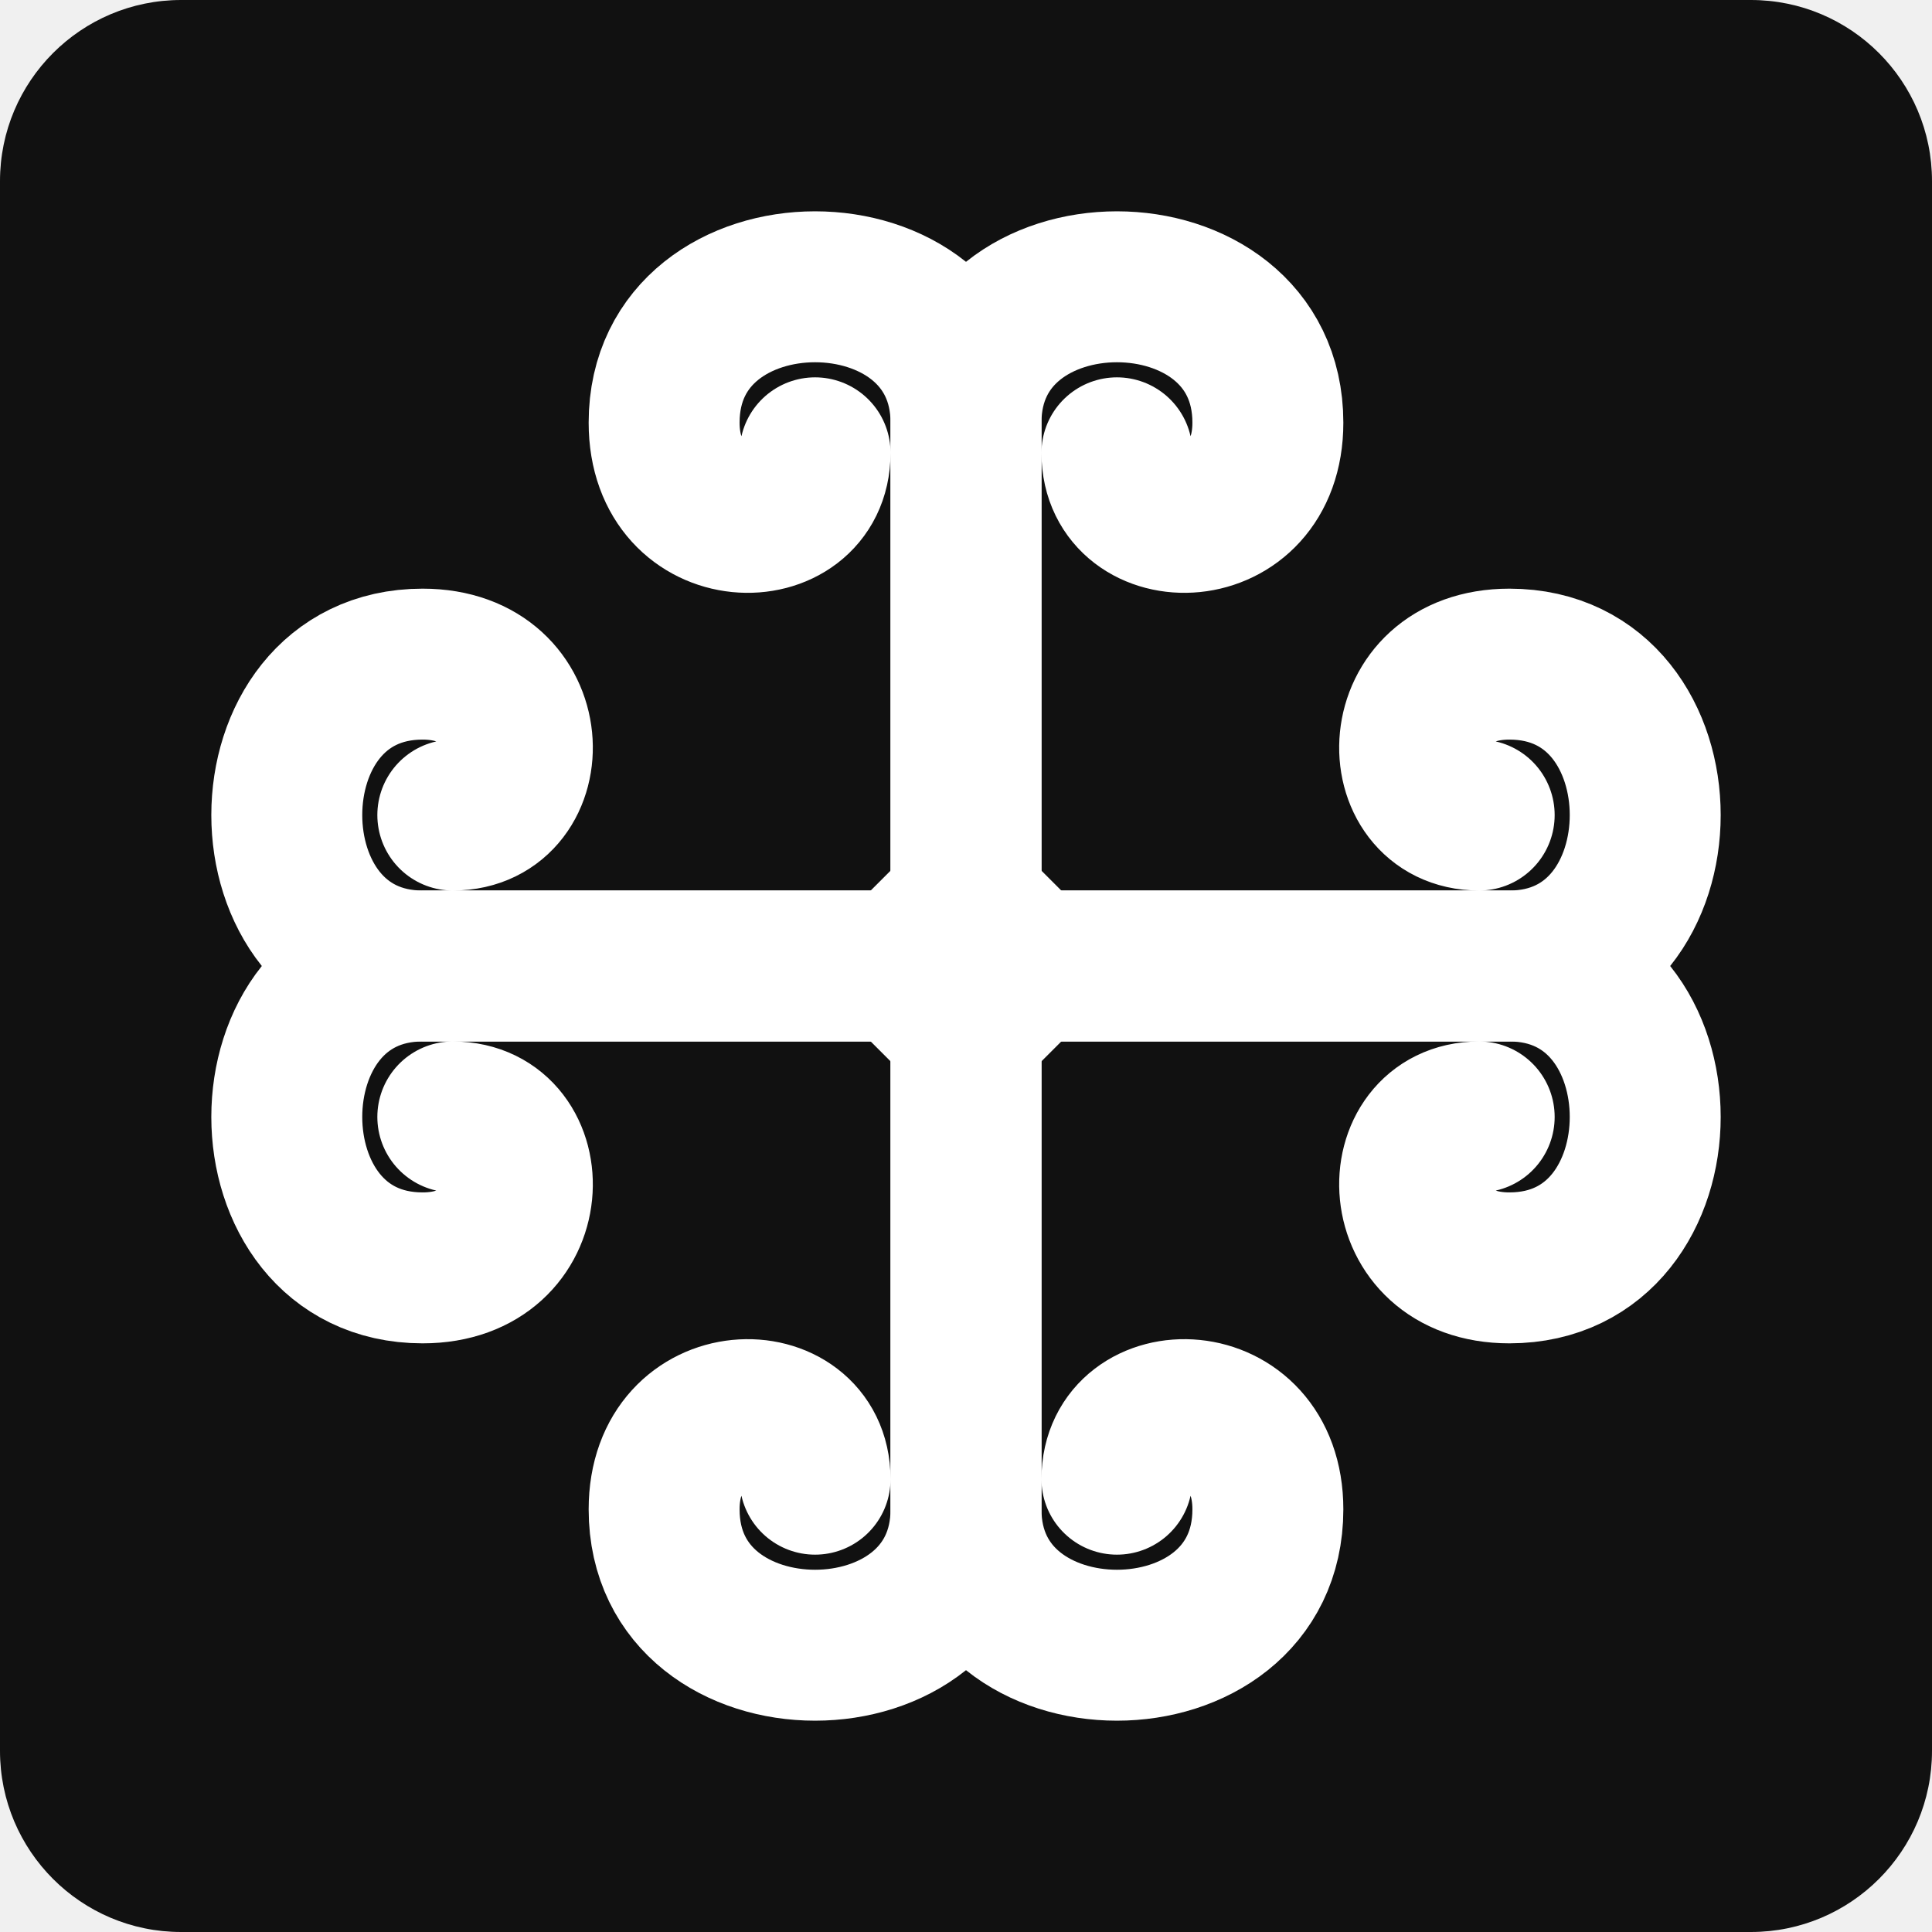
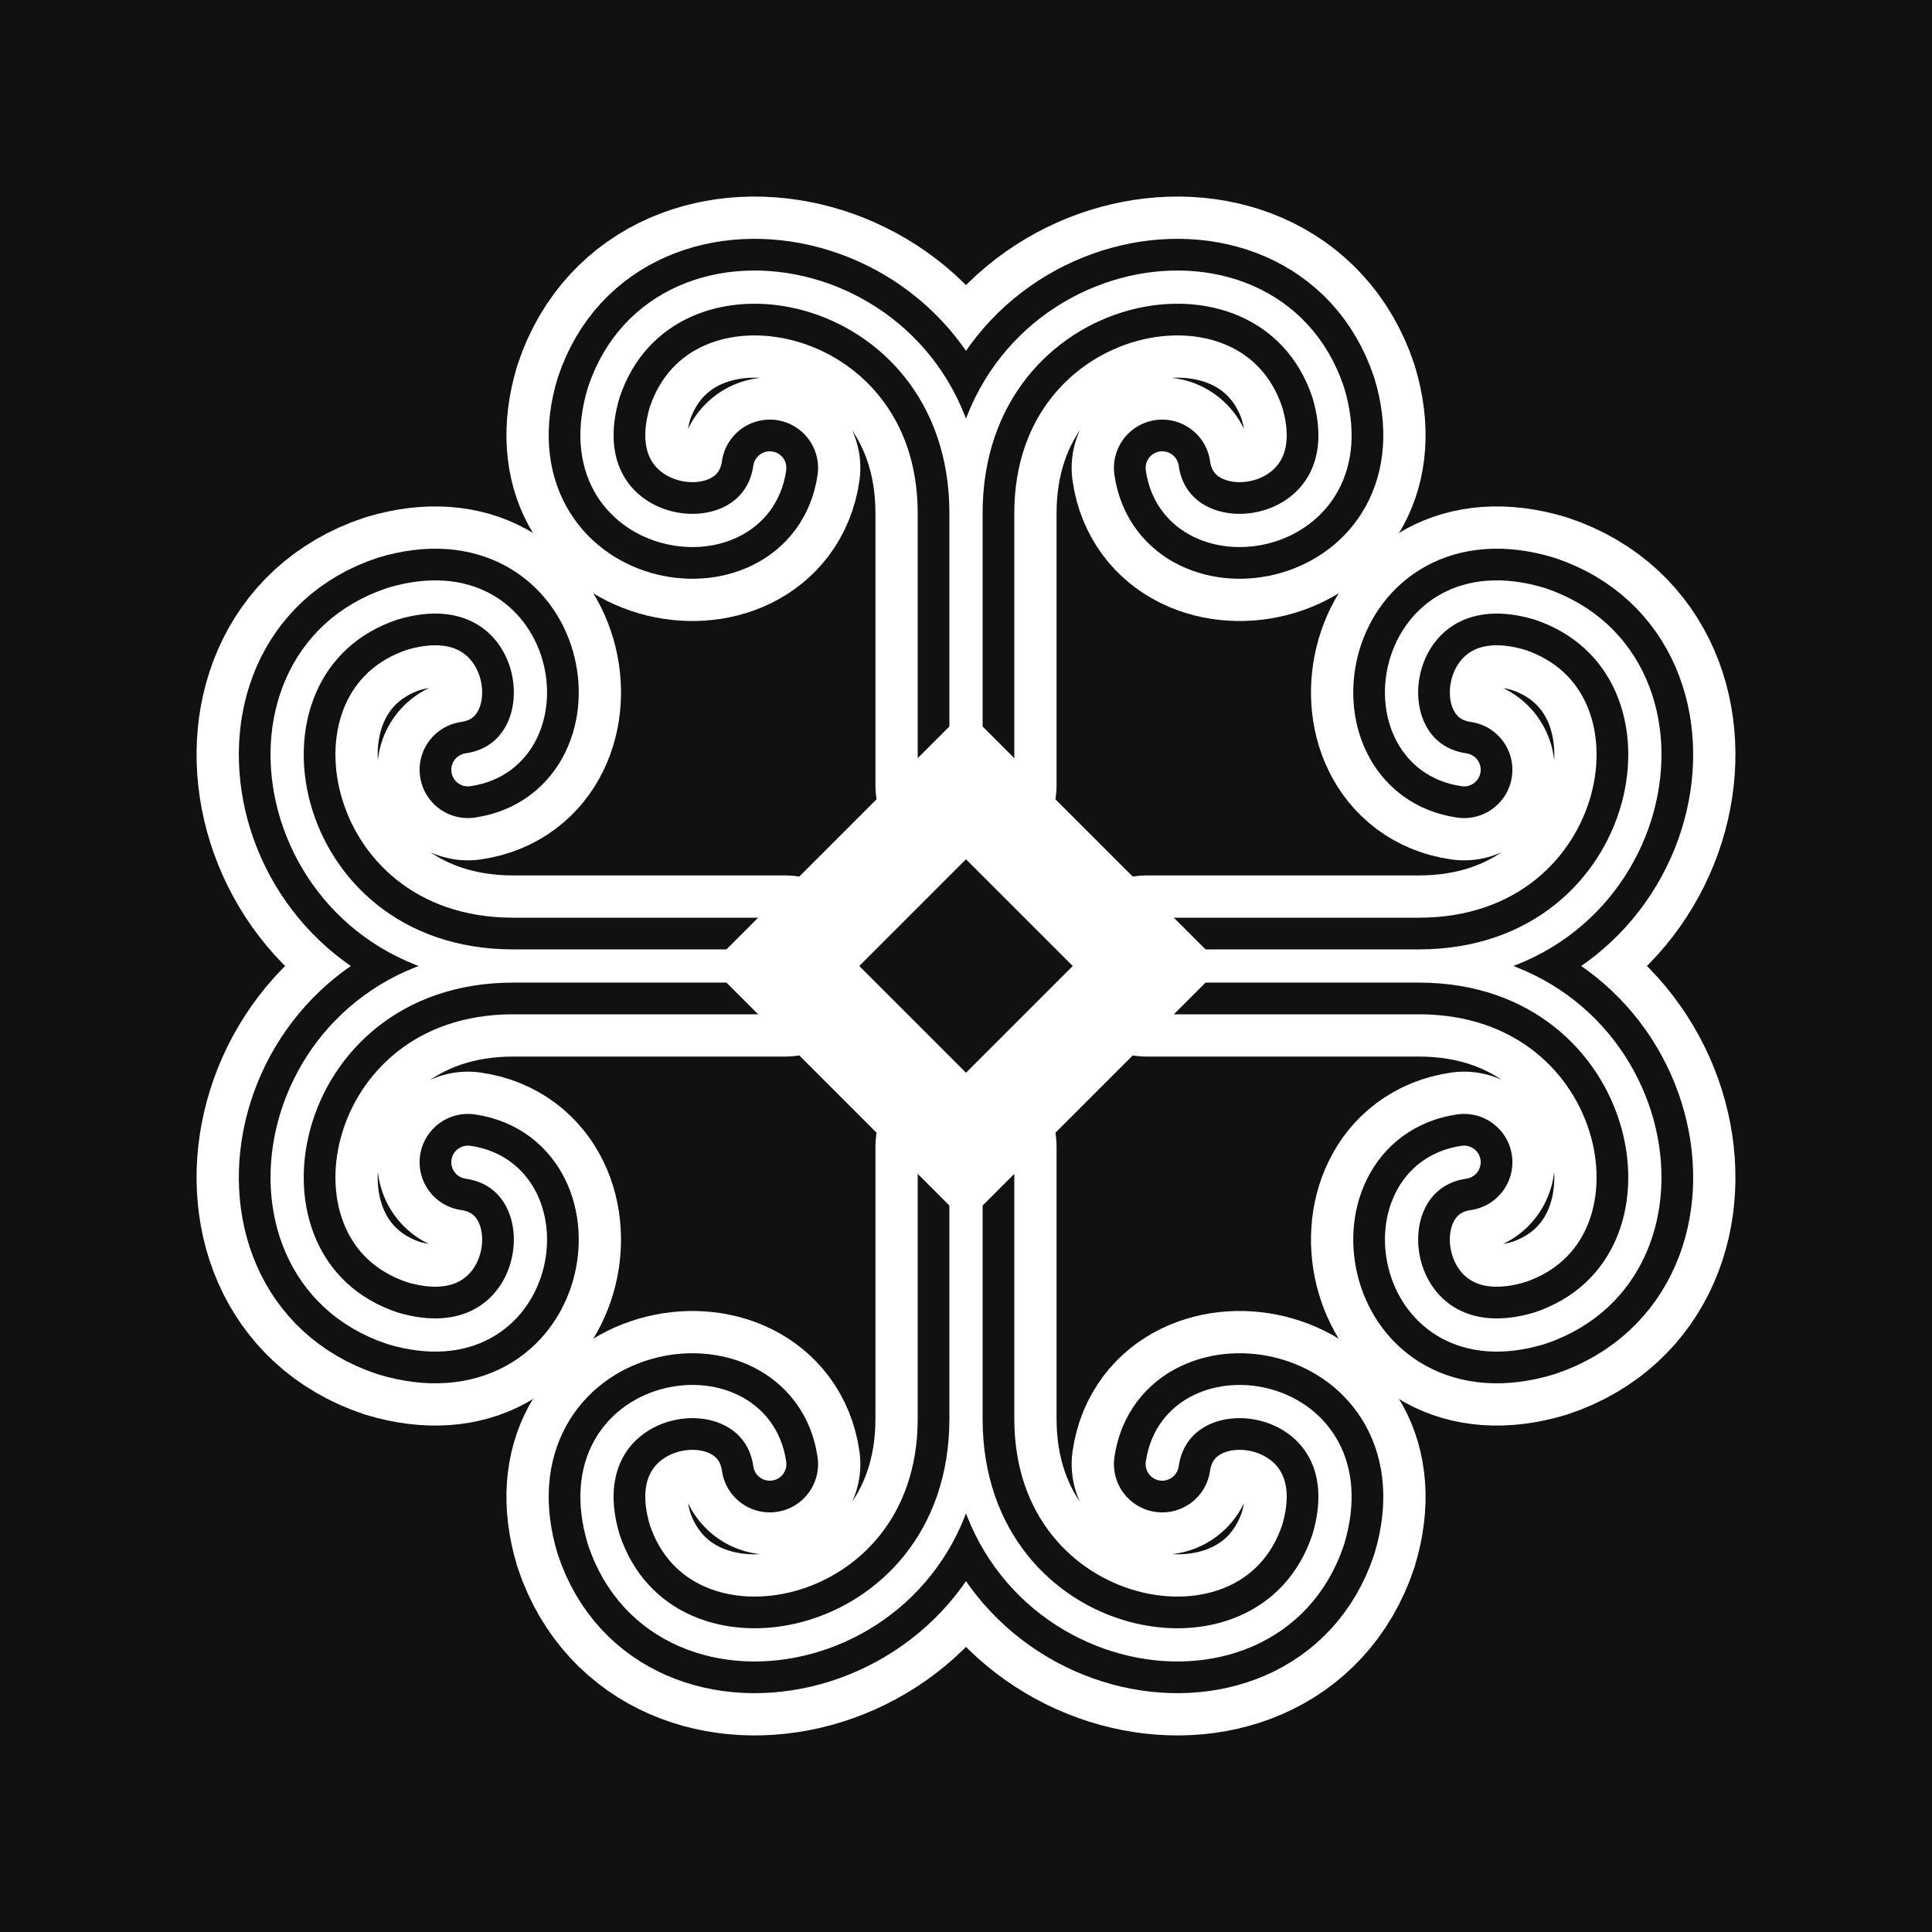
<svg xmlns="http://www.w3.org/2000/svg" viewBox="0 0 64 64" width="64" height="64">
-   <rect width="64" height="64" rx="6" fill="#111" />
+   <rect width="64" height="64" fill="#111" />
  <g transform="rotate(0 32 32)">
-     <path d="M32 32 V14 c0-6 -10-6 -10 0 c0 4 5 4 5 1" fill="none" stroke="#fff" stroke-width="5" stroke-linecap="round" />
-     <path d="M32 32 V14 c0-6 10-6 10 0 c0 4 -5 4 -5 1" fill="none" stroke="#fff" stroke-width="5" stroke-linecap="round" />
+     <path d="M32 26 V17 C32 9 22 7 20 13 C18.5 18 25 19 25.5 15.5 M32 17 C32 9 42 7 44 13 C45.5 18 39 19 38.5 15.5" fill="none" stroke="#fff" stroke-width="6" stroke-linecap="round" />
+     <path d="M32 26 V17 C32 9 22 7 20 13 C18.5 18 25 19 25.5 15.5 M32 17 C32 9 42 7 44 13 C45.5 18 39 19 38.5 15.5" fill="none" stroke="#111" stroke-width="3.2" stroke-linecap="round" />
+     <path d="M32 26 V17 C32 9 22 7 20 13 C18.5 18 25 19 25.5 15.5 M32 17 C32 9 42 7 44 13 C45.5 18 39 19 38.5 15.5" fill="none" stroke="#fff" stroke-width="1.1" stroke-linecap="round" />
  </g>
  <g transform="rotate(90 32 32)">
-     <path d="M32 32 V14 c0-6 -10-6 -10 0 c0 4 5 4 5 1" fill="none" stroke="#fff" stroke-width="5" stroke-linecap="round" />
-     <path d="M32 32 V14 c0-6 10-6 10 0 c0 4 -5 4 -5 1" fill="none" stroke="#fff" stroke-width="5" stroke-linecap="round" />
+     <path d="M32 26 V17 C32 9 22 7 20 13 C18.5 18 25 19 25.5 15.5 M32 17 C32 9 42 7 44 13 C45.5 18 39 19 38.5 15.5" fill="none" stroke="#fff" stroke-width="6" stroke-linecap="round" />
+     <path d="M32 26 V17 C32 9 22 7 20 13 C18.5 18 25 19 25.5 15.5 M32 17 C32 9 42 7 44 13 C45.5 18 39 19 38.5 15.5" fill="none" stroke="#111" stroke-width="3.2" stroke-linecap="round" />
+     <path d="M32 26 V17 C32 9 22 7 20 13 C18.5 18 25 19 25.5 15.5 M32 17 C32 9 42 7 44 13 C45.5 18 39 19 38.5 15.5" fill="none" stroke="#fff" stroke-width="1.1" stroke-linecap="round" />
  </g>
  <g transform="rotate(180 32 32)">
-     <path d="M32 32 V14 c0-6 -10-6 -10 0 c0 4 5 4 5 1" fill="none" stroke="#fff" stroke-width="5" stroke-linecap="round" />
-     <path d="M32 32 V14 c0-6 10-6 10 0 c0 4 -5 4 -5 1" fill="none" stroke="#fff" stroke-width="5" stroke-linecap="round" />
+     <path d="M32 26 V17 C32 9 22 7 20 13 C18.5 18 25 19 25.5 15.5 M32 17 C32 9 42 7 44 13 C45.5 18 39 19 38.5 15.5" fill="none" stroke="#fff" stroke-width="6" stroke-linecap="round" />
+     <path d="M32 26 V17 C32 9 22 7 20 13 C18.5 18 25 19 25.5 15.5 M32 17 C32 9 42 7 44 13 C45.5 18 39 19 38.5 15.5" fill="none" stroke="#111" stroke-width="3.2" stroke-linecap="round" />
+     <path d="M32 26 V17 C32 9 22 7 20 13 C18.5 18 25 19 25.5 15.5 M32 17 C32 9 42 7 44 13 C45.5 18 39 19 38.5 15.5" fill="none" stroke="#fff" stroke-width="1.1" stroke-linecap="round" />
  </g>
  <g transform="rotate(270 32 32)">
-     <path d="M32 32 V14 c0-6 -10-6 -10 0 c0 4 5 4 5 1" fill="none" stroke="#fff" stroke-width="5" stroke-linecap="round" />
-     <path d="M32 32 V14 c0-6 10-6 10 0 c0 4 -5 4 -5 1" fill="none" stroke="#fff" stroke-width="5" stroke-linecap="round" />
+     <path d="M32 26 V17 C32 9 22 7 20 13 C18.5 18 25 19 25.5 15.5 M32 17 C32 9 42 7 44 13 C45.5 18 39 19 38.5 15.5" fill="none" stroke="#fff" stroke-width="6" stroke-linecap="round" />
+     <path d="M32 26 V17 C32 9 22 7 20 13 C18.5 18 25 19 25.5 15.5 M32 17 C32 9 42 7 44 13 C45.5 18 39 19 38.5 15.5" fill="none" stroke="#111" stroke-width="3.2" stroke-linecap="round" />
+     <path d="M32 26 V17 C32 9 22 7 20 13 C18.5 18 25 19 25.5 15.5 M32 17 C32 9 42 7 44 13 C45.5 18 39 19 38.5 15.5" fill="none" stroke="#fff" stroke-width="1.1" stroke-linecap="round" />
  </g>
-   <rect x="28" y="28" width="8" height="8" fill="#fff" transform="rotate(45 32 32)" />
+   <rect x="26" y="26" width="12" height="12" fill="#fff" transform="rotate(45 32 32)" />
+   <rect x="29.5" y="29.5" width="5" height="5" fill="#111" transform="rotate(45 32 32)" />
</svg>
